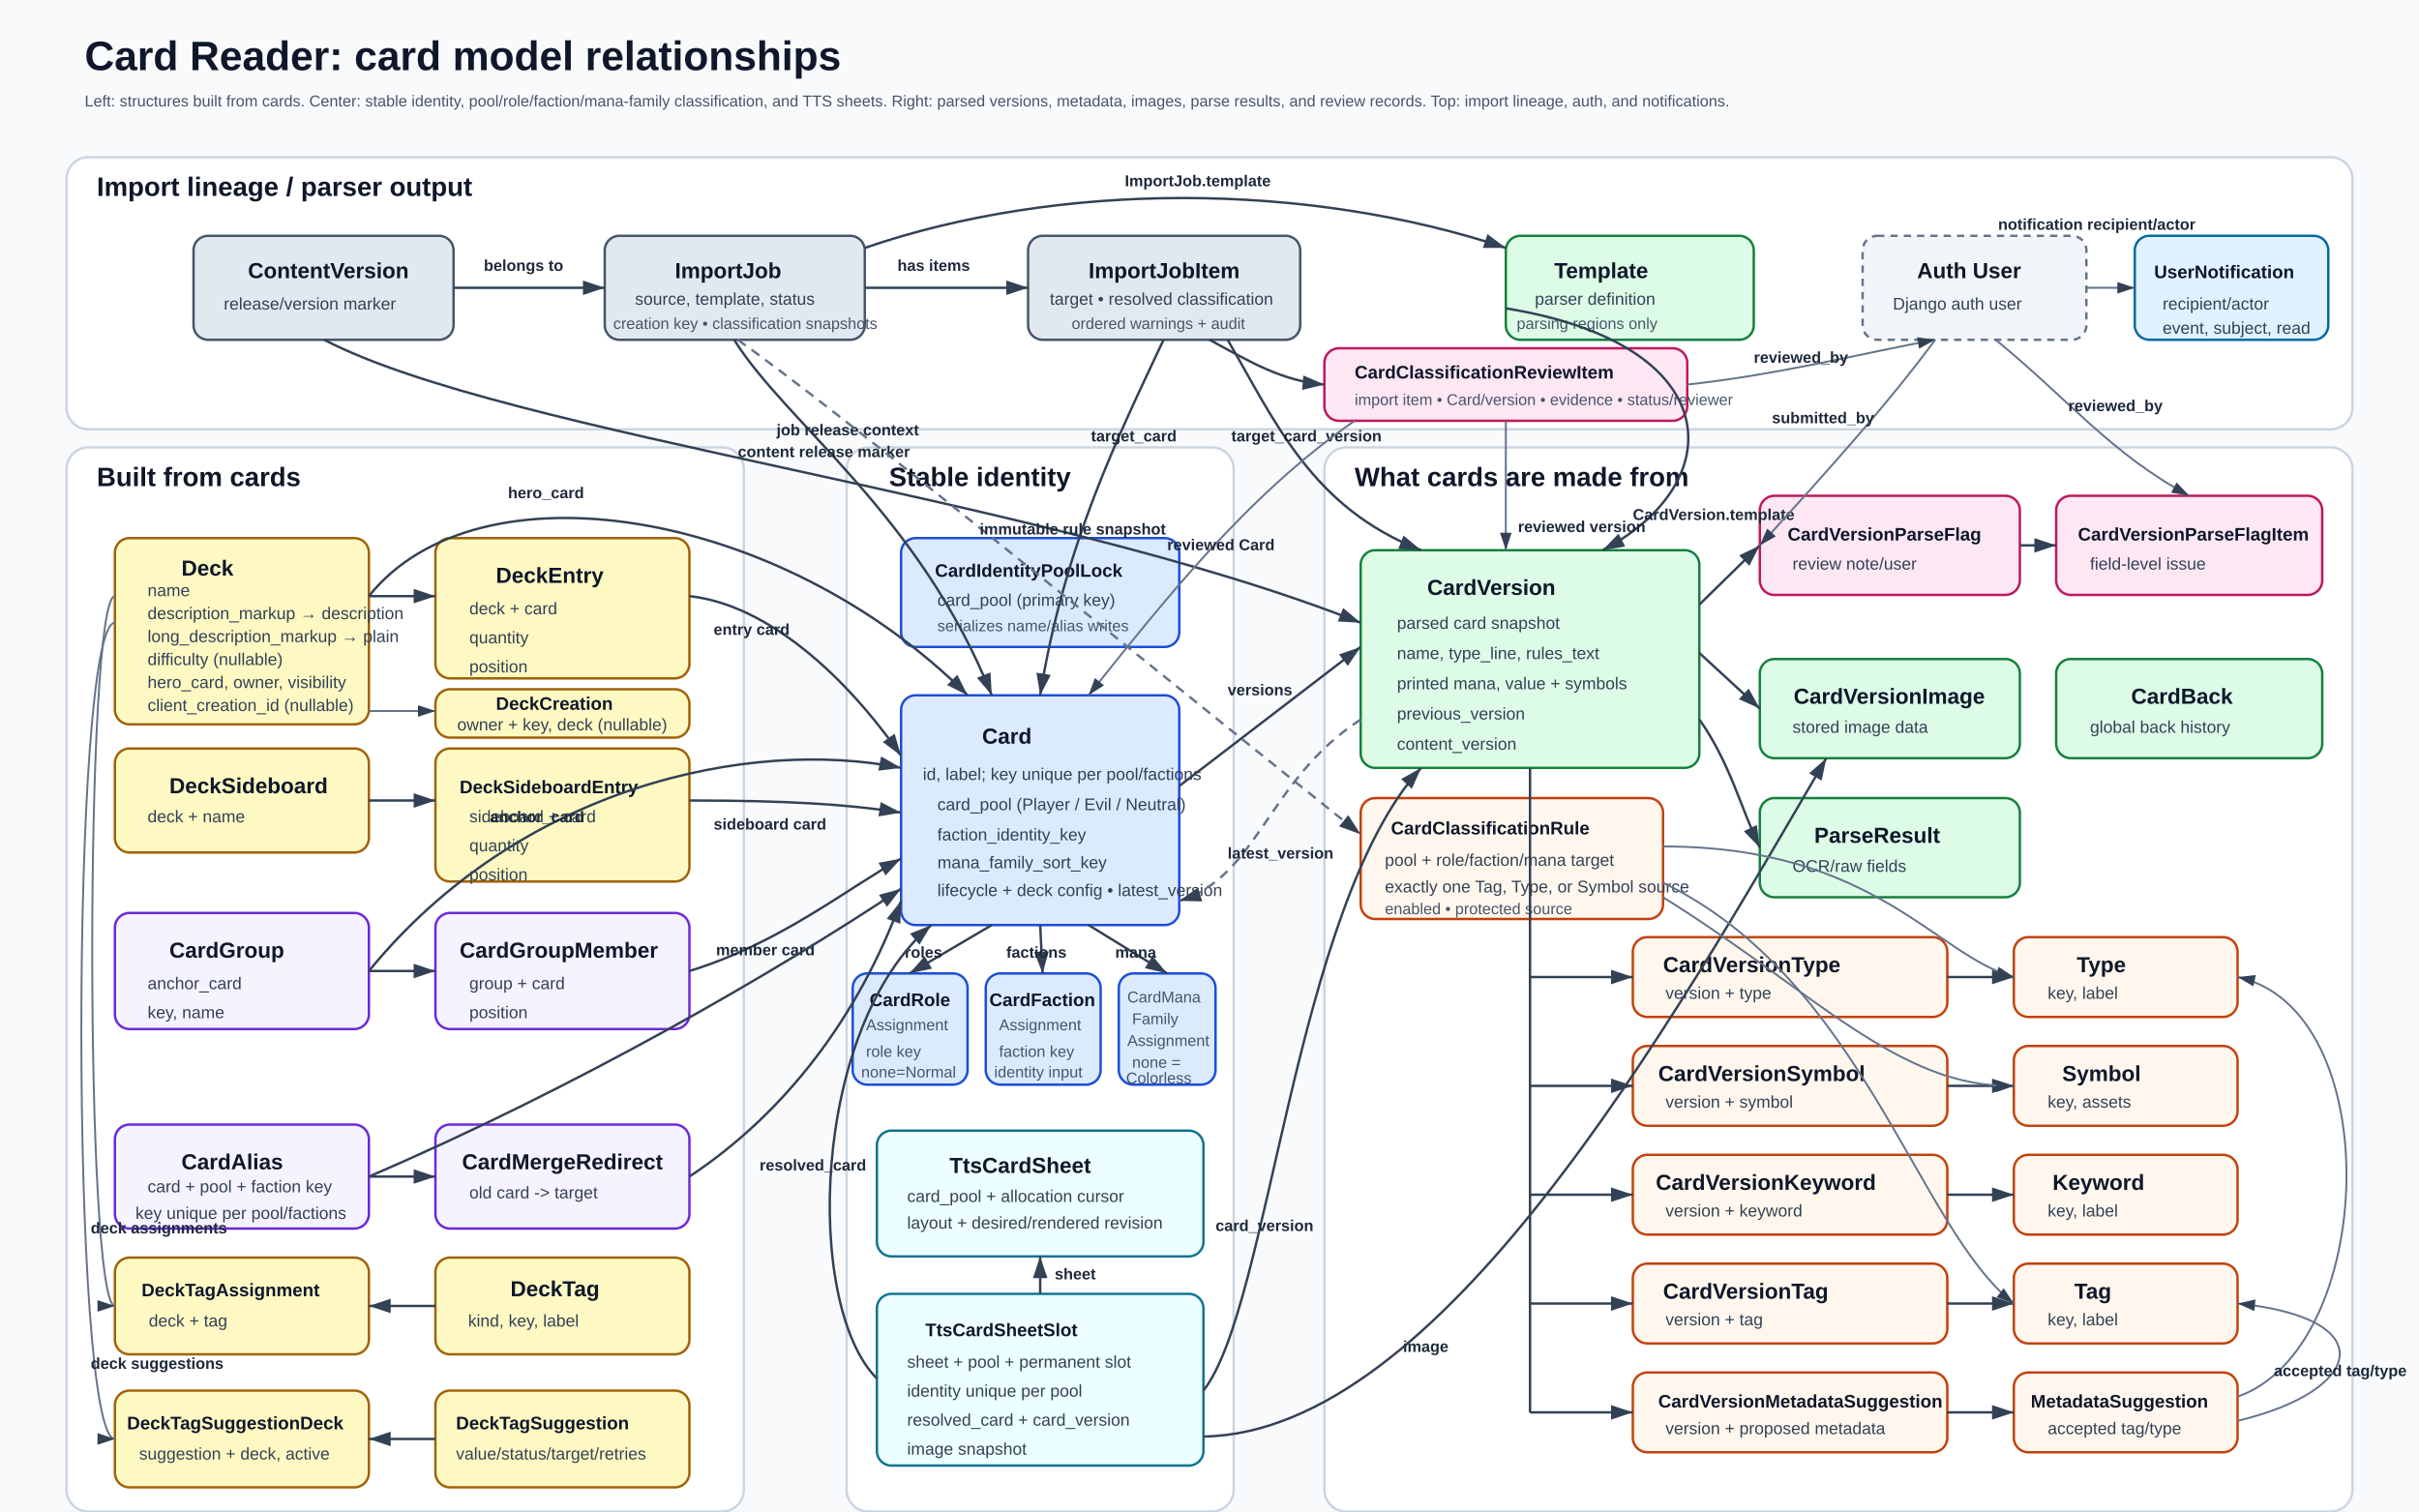
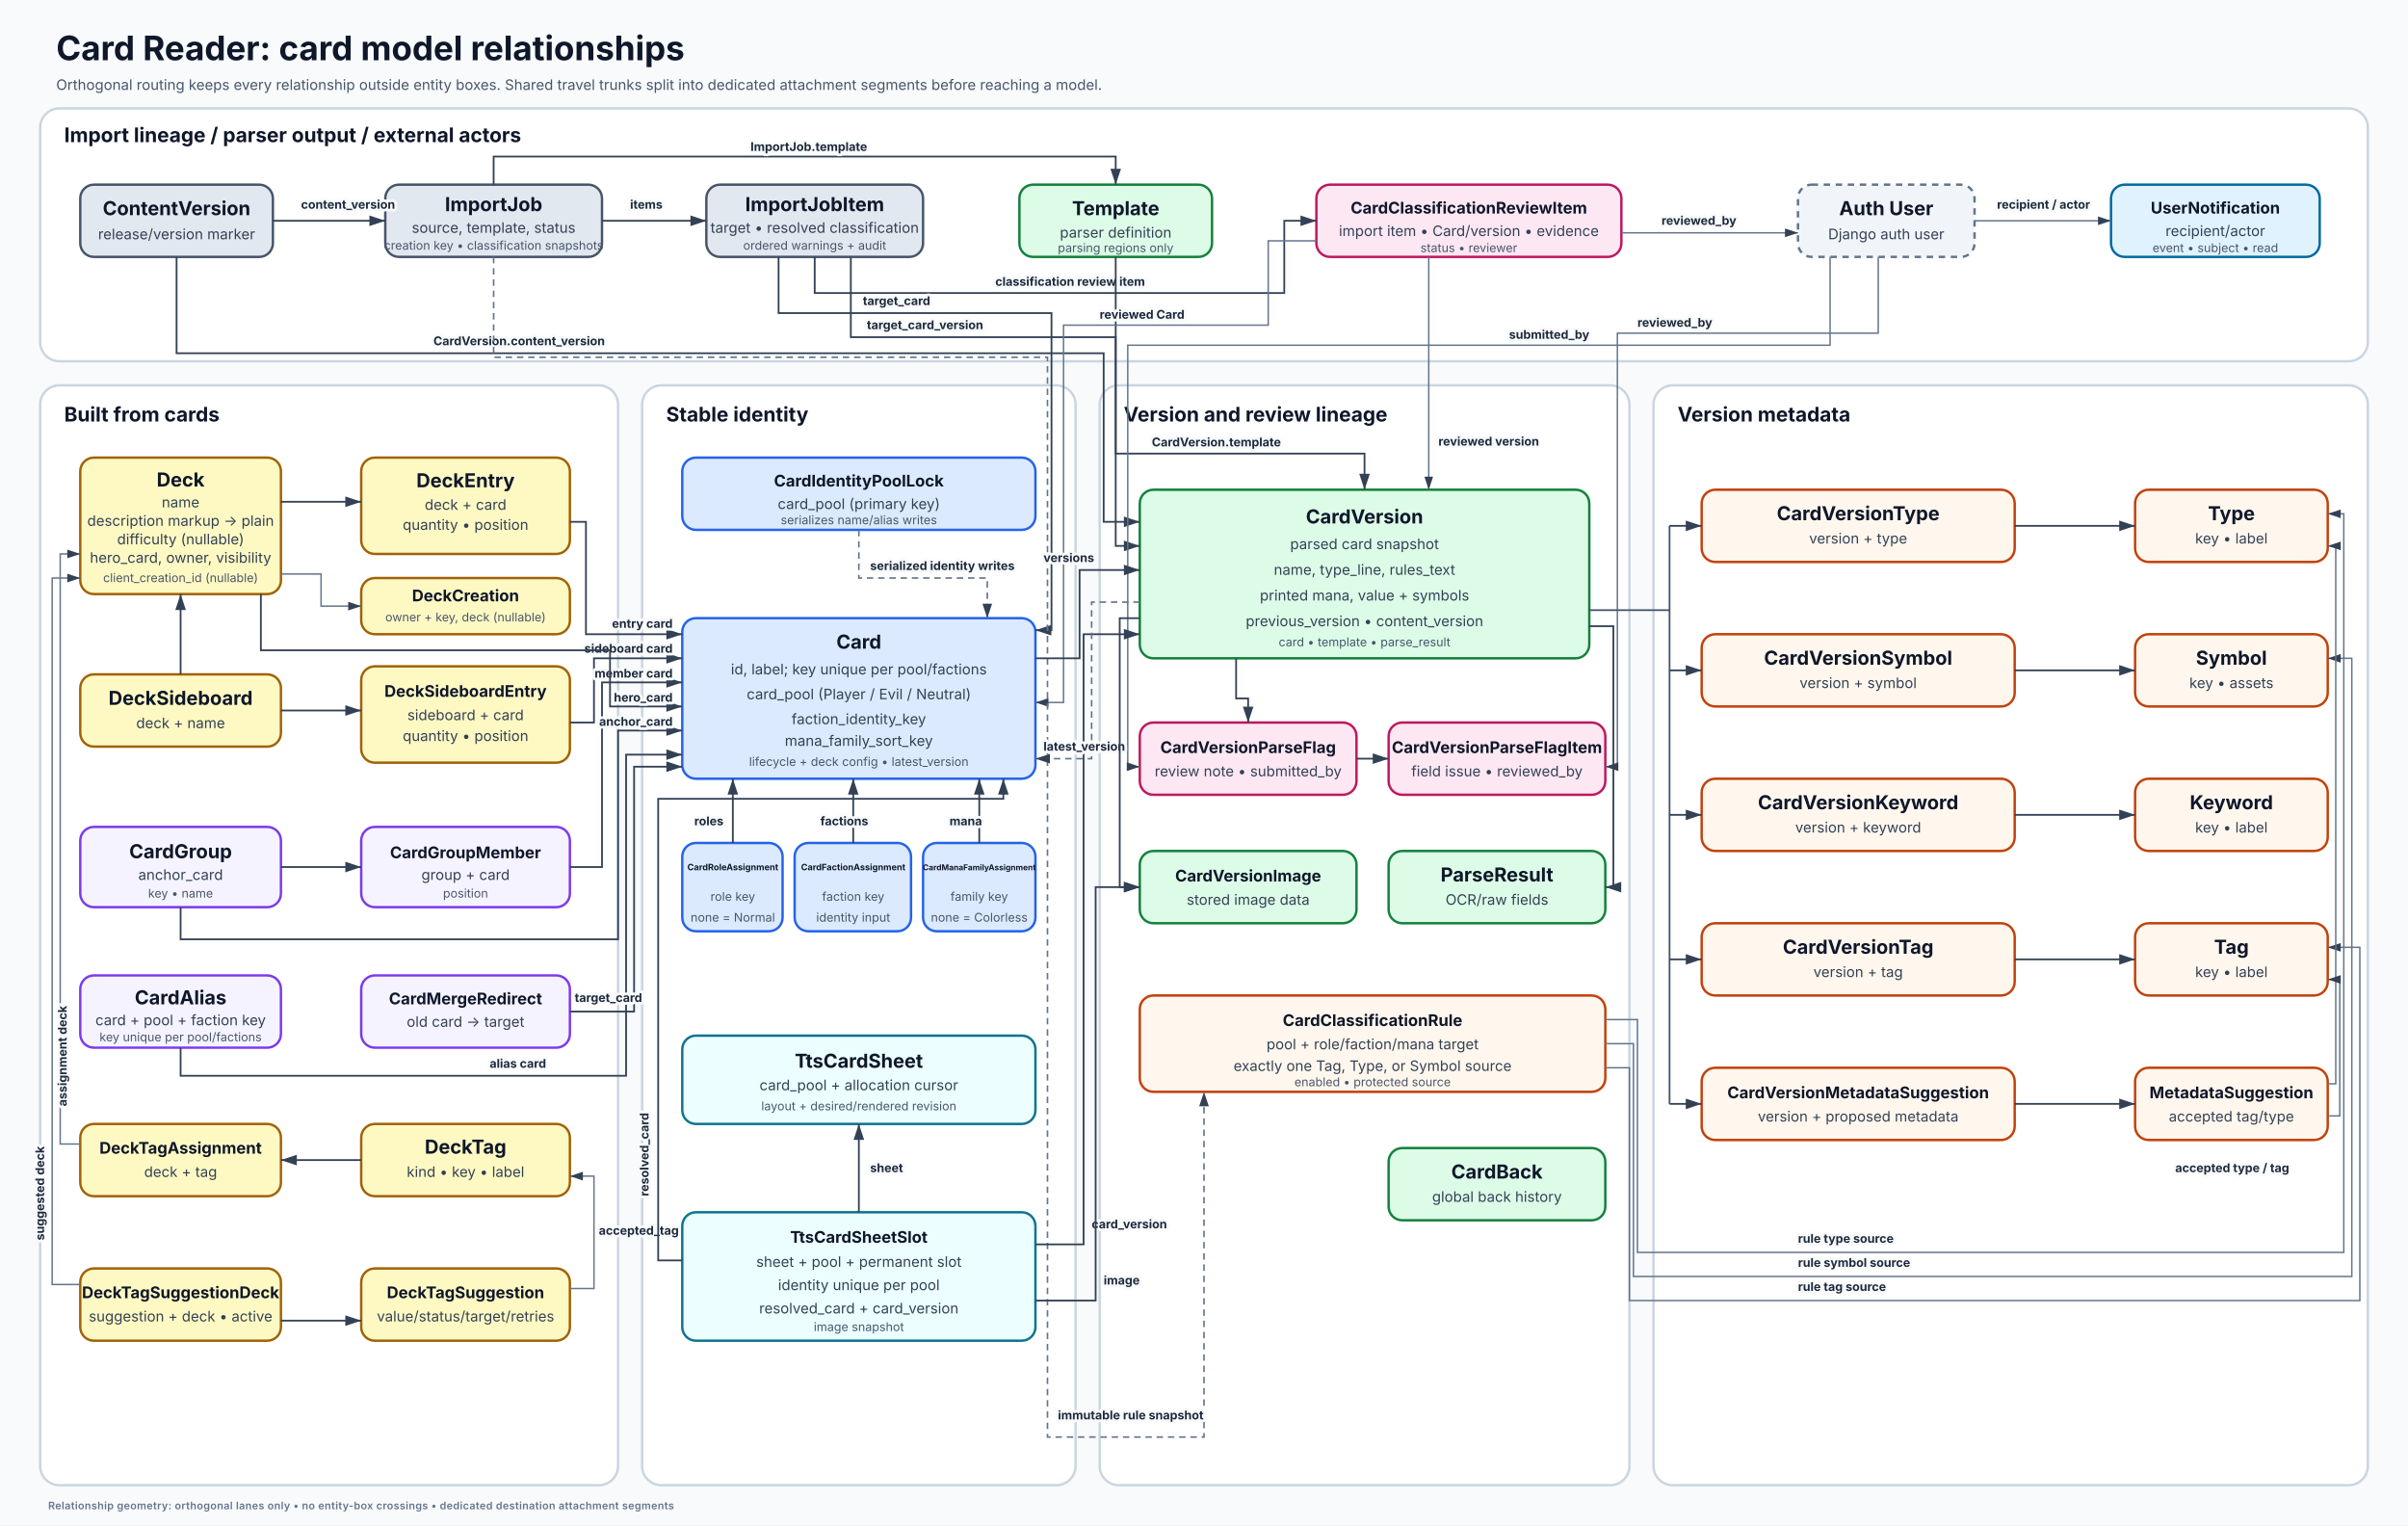
- <svg xmlns="http://www.w3.org/2000/svg" width="2000" height="1250" viewBox="0 0 2000 1250" role="img" aria-labelledby="title desc">
+ <svg xmlns="http://www.w3.org/2000/svg" width="3000" height="1900" viewBox="0 0 3000 1900" role="img" aria-labelledby="title desc">
  <defs>
    <marker id="arrow" markerWidth="10" markerHeight="10" refX="9" refY="3" orient="auto" markerUnits="strokeWidth">
-       <path d="M0,0 L0,6 L9,3 z" fill="#334155" />
+       <path d="M0 0 L0 6 L9 3 Z" fill="#334155" />
    </marker>
    <style>
      .bg { fill: #f8fafc; }
-       .band { fill: #ffffff; stroke: #cbd5e1; stroke-width: 2; rx: 18; }
-       .band-title { font: 700 22px Arial, sans-serif; fill: #0f172a; }
-       .box { fill: #ffffff; stroke: #334155; stroke-width: 2; rx: 12; }
-       .card { fill: #dbeafe; stroke: #1d4ed8; }
+       .band { fill: #ffffff; stroke: #cbd5e1; stroke-width: 3; rx: 24; }
+       .band-title { font: 700 25px Inter, Arial, sans-serif; fill: #0f172a; }
+       .box { stroke-width: 3; rx: 17; }
+       .card { fill: #dbeafe; stroke: #2563eb; }
      .left { fill: #fef9c3; stroke: #a16207; }
-       .group { fill: #f5f3ff; stroke: #6d28d9; }
+       .group { fill: #f5f3ff; stroke: #7c3aed; }
      .version { fill: #dcfce7; stroke: #15803d; }
      .meta { fill: #fff7ed; stroke: #c2410c; }
+       .import { fill: #e2e8f0; stroke: #475569; }
      .review { fill: #fce7f3; stroke: #be185d; }
+       .external { fill: #f1f5f9; stroke: #64748b; stroke-dasharray: 8 7; }
      .notify { fill: #e0f2fe; stroke: #0369a1; }
      .tts { fill: #ecfeff; stroke: #0e7490; }
-       .import { fill: #e2e8f0; stroke: #475569; }
-       .external { fill: #f1f5f9; stroke: #64748b; stroke-dasharray: 6 5; }
-       .title { font: 700 18px Arial, sans-serif; fill: #0f172a; }
-       .title-small { font: 700 15px Arial, sans-serif; fill: #0f172a; }
-       .field { font: 14px Arial, sans-serif; fill: #334155; }
-       .small { font: 13px Arial, sans-serif; fill: #475569; }
-       .label { font: 13px Arial, sans-serif; fill: #1e293b; font-weight: 700; }
-       .bus { stroke: #334155; stroke-width: 2; fill: none; }
-       .line { stroke: #334155; stroke-width: 2; fill: none; marker-end: url(#arrow); }
-       .soft { stroke: #64748b; stroke-width: 2; fill: none; stroke-dasharray: 8 6; marker-end: url(#arrow); }
-       .thin { stroke: #64748b; stroke-width: 1.6; fill: none; marker-end: url(#arrow); }
+       .title { font: 700 24px Inter, Arial, sans-serif; fill: #0f172a; text-anchor: middle; }
+       .title-small { font: 700 20px Inter, Arial, sans-serif; fill: #0f172a; text-anchor: middle; }
+       .model-name { font: 700 11px Inter, Arial, sans-serif; fill: #0f172a; text-anchor: middle; }
+       .model-name-small { font: 700 10px Inter, Arial, sans-serif; fill: #0f172a; text-anchor: middle; }
+       .field { font: 18px Inter, Arial, sans-serif; fill: #334155; text-anchor: middle; }
+       .small { font: 15px Inter, Arial, sans-serif; fill: #475569; text-anchor: middle; }
+       .line { stroke: #334155; stroke-width: 2.2; fill: none; stroke-linejoin: miter; marker-end: url(#arrow); }
+       .thin { stroke: #64748b; stroke-width: 1.8; fill: none; stroke-linejoin: miter; marker-end: url(#arrow); }
+       .soft { stroke: #64748b; stroke-width: 2; fill: none; stroke-dasharray: 8 6; stroke-linejoin: miter; marker-end: url(#arrow); }
+       .bus { stroke: #475569; stroke-width: 2.2; fill: none; stroke-linejoin: miter; }
+       .label { font: 700 15px Inter, Arial, sans-serif; fill: #1e293b; paint-order: stroke; stroke: #f8fafc; stroke-width: 7; stroke-linejoin: round; }
+       .port-label { text-anchor: end; }
+       .lane-note { font: 600 13px Inter, Arial, sans-serif; fill: #64748b; letter-spacing: .03em; }
    </style>
  </defs>
-   <rect class="bg" width="2000" height="1250" />
-   <text x="70" y="58" style="font: 800 34px Arial, sans-serif; fill: #0f172a;">Card Reader: card model relationships</text>
-   <text x="70" y="88" class="small">Left: structures built from cards. Center: stable identity, pool/role/faction/mana-family classification, and TTS sheets. Right: parsed versions, metadata, images, parse results, and review records. Top: import lineage, auth, and notifications.</text>
-   <rect class="band" x="55" y="130" width="1890" height="225" />
-   <text class="band-title" x="80" y="162">Import lineage / parser output</text>
-   <rect class="box import" x="160" y="195" width="215" height="86" />
-   <text class="title" x="205" y="230">ContentVersion</text>
-   <text class="field" x="185" y="256">release/version marker</text>
-   <rect class="box import" x="500" y="195" width="215" height="86" />
-   <text class="title" x="558" y="230">ImportJob</text>
-   <text class="field" x="525" y="252">source, template, status</text>
-   <text class="small" x="507" y="272">creation key • classification snapshots</text>
-   <rect class="box import" x="850" y="195" width="225" height="86" />
-   <text class="title" x="900" y="230">ImportJobItem</text>
-   <text class="field" x="868" y="252">target • resolved classification</text>
-   <text class="small" x="886" y="272">ordered warnings + audit</text>
-   <rect class="box version" x="1245" y="195" width="205" height="86" />
-   <text class="title" x="1285" y="230">Template</text>
-   <text class="field" x="1269" y="252">parser definition</text>
-   <text class="small" x="1254" y="272">parsing regions only</text>
-   <rect class="box external" x="1540" y="195" width="185" height="86" />
-   <text class="title" x="1585" y="230">Auth User</text>
-   <text class="field" x="1565" y="256">Django auth user</text>
-   <rect class="box notify" x="1765" y="195" width="160" height="86" />
-   <text class="title-small" x="1781" y="230">UserNotification</text>
-   <text class="field" x="1788" y="256">recipient/actor</text>
-   <text class="field" x="1788" y="276">event, subject, read</text>
-   <rect class="box review" x="1095" y="288" width="300" height="60" />
-   <text class="title-small" x="1120" y="313">CardClassificationReviewItem</text>
-   <text class="small" x="1120" y="335">import item • Card/version • evidence • status/reviewer</text>
-   <rect class="band" x="55" y="370" width="560" height="880" />
-   <text class="band-title" x="80" y="402">Built from cards</text>
-   <rect class="box left" x="95" y="445" width="210" height="154" />
-   <text class="title" x="150" y="476">Deck</text>
-   <text class="field" x="122" y="493">name</text>
-   <text class="field" x="122" y="512">description_markup → description</text>
-   <text class="field" x="122" y="531">long_description_markup → plain</text>
-   <text class="field" x="122" y="550">difficulty (nullable)</text>
-   <text class="field" x="122" y="569">hero_card, owner, visibility</text>
-   <text class="field" x="122" y="588">client_creation_id (nullable)</text>
-   <rect class="box left" x="360" y="445" width="210" height="116" />
-   <text class="title" x="410" y="482">DeckEntry</text>
-   <text class="field" x="388" y="508">deck + card</text>
-   <text class="field" x="388" y="532">quantity</text>
-   <text class="field" x="388" y="556">position</text>
-   <rect class="box left" x="360" y="570" width="210" height="40" />
-   <text class="title-small" x="410" y="587">DeckCreation</text>
-   <text class="field" x="378" y="604">owner + key, deck (nullable)</text>
-   <rect class="box left" x="95" y="619" width="210" height="86" />
-   <text class="title" x="140" y="656">DeckSideboard</text>
-   <text class="field" x="122" y="680">deck + name</text>
-   <rect class="box left" x="360" y="619" width="210" height="110" />
-   <text class="title-small" x="380" y="656">DeckSideboardEntry</text>
-   <text class="field" x="388" y="680">sideboard + card</text>
-   <text class="field" x="388" y="704">quantity</text>
-   <text class="field" x="388" y="728">position</text>
-   <rect class="box group" x="95" y="755" width="210" height="96" />
-   <text class="title" x="140" y="792">CardGroup</text>
-   <text class="field" x="122" y="818">anchor_card</text>
-   <text class="field" x="122" y="842">key, name</text>
-   <rect class="box group" x="360" y="755" width="210" height="96" />
-   <text class="title" x="380" y="792">CardGroupMember</text>
-   <text class="field" x="388" y="818">group + card</text>
-   <text class="field" x="388" y="842">position</text>
-   <rect class="box group" x="95" y="930" width="210" height="86" />
-   <text class="title" x="150" y="967">CardAlias</text>
-   <text class="field" x="122" y="986">card + pool + faction key</text>
-   <text class="field" x="112" y="1008">key unique per pool/factions</text>
-   <rect class="box group" x="360" y="930" width="210" height="86" />
-   <text class="title" x="382" y="967">CardMergeRedirect</text>
-   <text class="field" x="388" y="991">old card -&gt; target</text>
-   <rect class="box left" x="95" y="1040" width="210" height="80" />
-   <text class="title-small" x="117" y="1072">DeckTagAssignment</text>
-   <text class="field" x="123" y="1097">deck + tag</text>
-   <rect class="box left" x="360" y="1040" width="210" height="80" />
-   <text class="title" x="422" y="1072">DeckTag</text>
-   <text class="field" x="387" y="1097">kind, key, label</text>
-   <rect class="box left" x="95" y="1150" width="210" height="80" />
-   <text class="title-small" x="105" y="1182">DeckTagSuggestionDeck</text>
-   <text class="field" x="115" y="1207">suggestion + deck, active</text>
-   <rect class="box left" x="360" y="1150" width="210" height="80" />
-   <text class="title-small" x="377" y="1182">DeckTagSuggestion</text>
-   <text class="field" x="377" y="1207">value/status/target/retries</text>
-   <rect class="band" x="700" y="370" width="320" height="880" />
-   <text class="band-title" x="735" y="402">Stable identity</text>
-   <rect class="box card" x="745" y="445" width="230" height="90" />
-   <text class="title-small" x="773" y="477">CardIdentityPoolLock</text>
-   <text class="field" x="775" y="501">card_pool (primary key)</text>
-   <text class="small" x="775" y="522">serializes name/alias writes</text>
-   <rect class="box card" x="745" y="575" width="230" height="190" />
-   <text class="title" x="812" y="615">Card</text>
-   <text class="field" x="763" y="645">id, label; key unique per pool/factions</text>
-   <text class="field" x="775" y="670">card_pool (Player / Evil / Neutral)</text>
-   <text class="field" x="775" y="695">faction_identity_key</text>
-   <text class="field" x="775" y="718">mana_family_sort_key</text>
-   <text class="field" x="775" y="741">lifecycle + deck config • latest_version</text>
-   <rect class="box card" x="705" y="805" width="95" height="92" />
-   <text x="719" y="832" class="title-small">CardRole</text>
-   <text x="716" y="852" class="small">Assignment</text>
-   <text x="716" y="874" class="small">role key</text>
-   <text x="712" y="891" class="small">none=Normal</text>
-   <rect class="box card" x="815" y="805" width="95" height="92" />
-   <text x="818" y="832" class="title-small">CardFaction</text>
-   <text x="826" y="852" class="small">Assignment</text>
-   <text x="826" y="874" class="small">faction key</text>
-   <text x="822" y="891" class="small">identity input</text>
-   <rect class="box card" x="925" y="805" width="80" height="92" />
-   <text x="932" y="829" class="small">CardMana</text>
-   <text x="936" y="847" class="small">Family</text>
-   <text x="932" y="865" class="small">Assignment</text>
-   <text x="936" y="883" class="small">none =</text>
-   <text x="931" y="896" class="small">Colorless</text>
-   <rect class="box tts" x="725" y="935" width="270" height="104" />
-   <text class="title" x="785" y="970">TtsCardSheet</text>
-   <text class="field" x="750" y="994">card_pool + allocation cursor</text>
-   <text class="field" x="750" y="1016">layout + desired/rendered revision</text>
-   <rect class="box tts" x="725" y="1070" width="270" height="142" />
-   <text class="title-small" x="765" y="1105">TtsCardSheetSlot</text>
-   <text class="field" x="750" y="1131">sheet + pool + permanent slot</text>
-   <text class="field" x="750" y="1155">identity unique per pool</text>
-   <text class="field" x="750" y="1179">resolved_card + card_version</text>
-   <text class="field" x="750" y="1203">image snapshot</text>
-   <rect class="band" x="1095" y="370" width="850" height="880" />
-   <text class="band-title" x="1120" y="402">What cards are made from</text>
-   <rect class="box version" x="1125" y="455" width="280" height="180" />
-   <text class="title" x="1180" y="492">CardVersion</text>
-   <text class="field" x="1155" y="520">parsed card snapshot</text>
-   <text class="field" x="1155" y="545">name, type_line, rules_text</text>
-   <text class="field" x="1155" y="570">printed mana, value + symbols</text>
-   <text class="field" x="1155" y="595">previous_version</text>
-   <text class="field" x="1155" y="620">content_version</text>
-   <rect class="box review" x="1455" y="410" width="215" height="82" />
-   <text class="title-small" x="1478" y="447">CardVersionParseFlag</text>
-   <text class="field" x="1482" y="471">review note/user</text>
-   <rect class="box review" x="1700" y="410" width="220" height="82" />
-   <text class="title-small" x="1718" y="447">CardVersionParseFlagItem</text>
-   <text class="field" x="1728" y="471">field-level issue</text>
-   <rect class="box version" x="1455" y="545" width="215" height="82" />
-   <text class="title" x="1483" y="582">CardVersionImage</text>
-   <text class="field" x="1482" y="606">stored image data</text>
-   <rect class="box version" x="1700" y="545" width="220" height="82" />
-   <text class="title" x="1762" y="582">CardBack</text>
-   <text class="field" x="1728" y="606">global back history</text>
-   <rect class="box version" x="1455" y="660" width="215" height="82" />
-   <text class="title" x="1500" y="697">ParseResult</text>
-   <text class="field" x="1482" y="721">OCR/raw fields</text>
-   <rect class="box meta" x="1125" y="660" width="250" height="100" />
-   <text class="title-small" x="1150" y="690">CardClassificationRule</text>
-   <text class="field" x="1145" y="716">pool + role/faction/mana target</text>
-   <text class="field" x="1145" y="738">exactly one Tag, Type, or Symbol source</text>
-   <text class="small" x="1145" y="756">enabled • protected source</text>
-   <rect class="box meta" x="1350" y="775" width="260" height="66" />
-   <text class="title" x="1375" y="804">CardVersionType</text>
-   <text class="field" x="1377" y="826">version + type</text>
-   <rect class="box meta" x="1350" y="865" width="260" height="66" />
-   <text class="title" x="1371" y="894">CardVersionSymbol</text>
-   <text class="field" x="1377" y="916">version + symbol</text>
-   <rect class="box meta" x="1350" y="955" width="260" height="66" />
-   <text class="title" x="1369" y="984">CardVersionKeyword</text>
-   <text class="field" x="1377" y="1006">version + keyword</text>
-   <rect class="box meta" x="1350" y="1045" width="260" height="66" />
-   <text class="title" x="1375" y="1074">CardVersionTag</text>
-   <text class="field" x="1377" y="1096">version + tag</text>
-   <rect class="box meta" x="1350" y="1135" width="260" height="66" />
-   <text class="title-small" x="1371" y="1164">CardVersionMetadataSuggestion</text>
-   <text class="field" x="1377" y="1186">version + proposed metadata</text>
-   <rect class="box meta" x="1665" y="775" width="185" height="66" />
-   <text class="title" x="1717" y="804">Type</text>
-   <text class="field" x="1693" y="826">key, label</text>
-   <rect class="box meta" x="1665" y="865" width="185" height="66" />
-   <text class="title" x="1705" y="894">Symbol</text>
-   <text class="field" x="1693" y="916">key, assets</text>
-   <rect class="box meta" x="1665" y="955" width="185" height="66" />
-   <text class="title" x="1697" y="984">Keyword</text>
-   <text class="field" x="1693" y="1006">key, label</text>
-   <rect class="box meta" x="1665" y="1045" width="185" height="66" />
-   <text class="title" x="1715" y="1074">Tag</text>
-   <text class="field" x="1693" y="1096">key, label</text>
-   <rect class="box meta" x="1665" y="1135" width="185" height="66" />
-   <text class="title-small" x="1679" y="1164">MetadataSuggestion</text>
-   <text class="field" x="1693" y="1186">accepted tag/type</text>
-   <path class="line" d="M375 238 L500 238" />
-   <text class="label" x="400" y="224">belongs to</text>
-   <path class="line" d="M715 238 L850 238" />
-   <text class="label" x="742" y="224">has items</text>
-   <path class="line" d="M1000 281 C1035 300, 1060 315, 1095 318" />
-   <path class="line" d="M715 205 C875 150, 1080 150, 1245 205" />
-   <text class="label" x="930" y="154">ImportJob.template</text>
-   <path class="line" d="M607 281 C650 350, 760 425, 820 575" />
-   <text class="label" x="642" y="360">job release context</text>
-   <path class="line" d="M962 281 C925 360, 880 450, 860 575" />
-   <text class="label" x="902" y="365">target_card</text>
-   <path class="line" d="M1015 281 C1055 350, 1085 420, 1175 455" />
-   <text class="label" x="1018" y="365">target_card_version</text>
-   <path class="line" d="M268 281 C420 360, 860 410, 1125 515" />
-   <text class="label" x="610" y="378">content release marker</text>
-   <path class="line" d="M1245 255 C1430 285, 1430 400, 1325 455" />
-   <text class="label" x="1350" y="430">CardVersion.template</text>
-   <path class="thin" d="M1245 348 L1245 455" />
-   <text class="label" x="1255" y="440">reviewed version</text>
-   <path class="thin" d="M1120 348 C1030 410, 960 500, 900 575" />
-   <text class="label" x="965" y="455">reviewed Card</text>
-   <path class="thin" d="M1395 318 C1470 310, 1540 292, 1600 281" />
-   <text class="label" x="1450" y="300">reviewed_by</text>
-   <path class="soft" d="M610 281 C700 345, 900 510, 1125 690" />
-   <text class="label" x="810" y="442">immutable rule snapshot</text>
-   <path class="thin" d="M1725 238 L1765 238" />
-   <text class="label" x="1652" y="190">notification recipient/actor</text>
-   <path class="line" d="M305 493 L360 493" />
-   <path class="thin" d="M305 588 L360 588" />
-   <path class="line" d="M305 662 L360 662" />
-   <path class="line" d="M305 803 L360 803" />
-   <path class="line" d="M305 973 L360 973" />
-   <path class="line" d="M360 1080 L305 1080" />
-   <path class="line" d="M360 1190 L305 1190" />
-   <path class="thin" d="M95 493 C70 493, 70 1080, 95 1080" />
-   <text class="label" x="75" y="1020">deck assignments</text>
-   <path class="thin" d="M95 515 C58 515, 58 1190, 95 1190" />
-   <text class="label" x="75" y="1132">deck suggestions</text>
-   <path class="line" d="M570 493 C635 500, 700 560, 745 625" />
-   <text class="label" x="590" y="525">entry card</text>
-   <path class="line" d="M570 662 C650 662, 700 665, 745 672" />
-   <text class="label" x="590" y="686">sideboard card</text>
-   <path class="line" d="M570 803 C645 780, 700 735, 745 710" />
-   <text class="label" x="592" y="790">member card</text>
-   <path class="line" d="M305 493 C395 380, 645 420, 800 575" />
-   <text class="label" x="420" y="412">hero_card</text>
-   <path class="line" d="M305 803 C430 650, 620 610, 745 635" />
-   <text class="label" x="405" y="680">anchor_card</text>
-   <path class="line" d="M305 973 C475 900, 640 805, 745 735" />
-   <path class="line" d="M570 973 C650 920, 710 840, 745 745" />
-   <path class="line" d="M975 650 L1125 535" />
-   <text class="label" x="1015" y="575">versions</text>
-   <path class="soft" d="M1125 595 C1048 645, 1040 725, 975 745" />
-   <text class="label" x="1015" y="710">latest_version</text>
-   <path class="line" d="M820 765 L752 805" />
-   <text class="label" x="748" y="792">roles</text>
-   <path class="line" d="M860 765 L862 805" />
-   <text class="label" x="832" y="792">factions</text>
-   <path class="line" d="M900 765 L965 805" />
-   <text class="label" x="922" y="792">mana</text>
-   <path class="line" d="M860 1070 L860 1039" />
-   <text class="label" x="872" y="1058">sheet</text>
-   <path class="line" d="M725 1140 C665 1080, 670 850, 770 765" />
-   <text class="label" x="628" y="968">resolved_card</text>
-   <path class="line" d="M995 1150 C1050 1080, 1070 750, 1175 635" />
-   <text class="label" x="1005" y="1018">card_version</text>
-   <path class="line" d="M995 1188 C1190 1185, 1380 850, 1510 627" />
-   <text class="label" x="1160" y="1118">image</text>
-   <path class="line" d="M1405 500 L1455 451" />
-   <path class="line" d="M1405 540 L1455 586" />
-   <path class="line" d="M1405 595 C1430 630, 1440 670, 1455 701" />
-   <path class="line" d="M1670 451 L1700 451" />
-   <path class="bus" d="M1265 635 L1265 1168" />
-   <path class="line" d="M1265 808 L1350 808" />
-   <path class="line" d="M1265 898 L1350 898" />
-   <path class="line" d="M1265 988 L1350 988" />
-   <path class="line" d="M1265 1078 L1350 1078" />
-   <path class="line" d="M1265 1168 L1350 1168" />
-   <path class="line" d="M1610 808 L1665 808" />
-   <path class="line" d="M1610 898 L1665 898" />
-   <path class="line" d="M1610 988 L1665 988" />
-   <path class="line" d="M1610 1078 L1665 1078" />
-   <path class="line" d="M1610 1168 L1665 1168" />
-   <path class="thin" d="M1375 700 C1550 700, 1600 790, 1665 808" />
-   <path class="thin" d="M1375 730 C1540 810, 1585 1015, 1665 1078" />
-   <path class="thin" d="M1375 742 C1500 820, 1570 900, 1665 898" />
-   <path class="thin" d="M1850 1155 C1965 1115, 1975 835, 1850 808" />
-   <path class="thin" d="M1850 1175 C1955 1150, 1970 1090, 1850 1078" />
-   <text class="label" x="1880" y="1138">accepted tag/type</text>
-   <path class="thin" d="M1600 281 C1560 335, 1515 385, 1455 451" />
-   <text class="label" x="1465" y="350">submitted_by</text>
-   <path class="thin" d="M1650 281 C1710 330, 1745 375, 1810 410" />
-   <text class="label" x="1710" y="340">reviewed_by</text>
+   <rect class="bg" width="3000" height="1900" />
+   <text x="70" y="75" style="font: 700 42px Inter, Arial, sans-serif; fill: #0f172a;">Card Reader: card model relationships</text>
+   <text x="70" y="112" style="font: 18px Inter, Arial, sans-serif; fill: #475569;">Orthogonal routing keeps every relationship outside entity boxes. Shared travel trunks split into dedicated attachment segments before reaching a model.</text>
+   <rect class="band" x="50" y="135" width="2900" height="315" />
+   <text class="band-title" x="80" y="177">Import lineage / parser output / external actors</text>
+   <rect class="band" x="50" y="480" width="720" height="1370" />
+   <text class="band-title" x="80" y="525">Built from cards</text>
+   <rect class="band" x="800" y="480" width="540" height="1370" />
+   <text class="band-title" x="830" y="525">Stable identity</text>
+   <rect class="band" x="1370" y="480" width="660" height="1370" />
+   <text class="band-title" x="1400" y="525">Version and review lineage</text>
+   <rect class="band" x="2060" y="480" width="890" height="1370" />
+   <text class="band-title" x="2090" y="525">Version metadata</text>
+   <rect class="box import" x="100" y="230" width="240" height="90" />
+   <text class="title" x="220" y="268">ContentVersion</text>
+   <text class="field" x="220" y="298">release/version marker</text>
+   <rect class="box import" x="480" y="230" width="270" height="90" />
+   <text class="title" x="615" y="263">ImportJob</text>
+   <text class="field" x="615" y="290">source, template, status</text>
+   <text class="small" x="615" y="311">creation key • classification snapshots</text>
+   <rect class="box import" x="880" y="230" width="270" height="90" />
+   <text class="title" x="1015" y="263">ImportJobItem</text>
+   <text class="field" x="1015" y="290">target • resolved classification</text>
+   <text class="small" x="1015" y="311">ordered warnings + audit</text>
+   <rect class="box version" x="1270" y="230" width="240" height="90" />
+   <text class="title" x="1390" y="268">Template</text>
+   <text class="field" x="1390" y="296">parser definition</text>
+   <text class="small" x="1390" y="314">parsing regions only</text>
+   <rect class="box review" x="1640" y="230" width="380" height="90" />
+   <text class="title-small" x="1830" y="266">CardClassificationReviewItem</text>
+   <text class="field" x="1830" y="294">import item • Card/version • evidence</text>
+   <text class="small" x="1830" y="314">status • reviewer</text>
+   <rect class="box external" x="2240" y="230" width="220" height="90" />
+   <text class="title" x="2350" y="268">Auth User</text>
+   <text class="field" x="2350" y="298">Django auth user</text>
+   <rect class="box notify" x="2630" y="230" width="260" height="90" />
+   <text class="title-small" x="2760" y="266">UserNotification</text>
+   <text class="field" x="2760" y="294">recipient/actor</text>
+   <text class="small" x="2760" y="314">event • subject • read</text>
+   <rect class="box left" x="100" y="570" width="250" height="170" />
+   <text class="title" x="225" y="606">Deck</text>
+   <text class="field" x="225" y="632">name</text>
+   <text class="field" x="225" y="655">description markup → plain</text>
+   <text class="field" x="225" y="678">difficulty (nullable)</text>
+   <text class="field" x="225" y="701">hero_card, owner, visibility</text>
+   <text class="small" x="225" y="725">client_creation_id (nullable)</text>
+   <rect class="box left" x="450" y="570" width="260" height="120" />
+   <text class="title" x="580" y="607">DeckEntry</text>
+   <text class="field" x="580" y="635">deck + card</text>
+   <text class="field" x="580" y="660">quantity • position</text>
+   <rect class="box left" x="450" y="720" width="260" height="70" />
+   <text class="title-small" x="580" y="749">DeckCreation</text>
+   <text class="small" x="580" y="774">owner + key, deck (nullable)</text>
+   <rect class="box left" x="100" y="840" width="250" height="90" />
+   <text class="title" x="225" y="878">DeckSideboard</text>
+   <text class="field" x="225" y="907">deck + name</text>
+   <rect class="box left" x="450" y="830" width="260" height="120" />
+   <text class="title-small" x="580" y="868">DeckSideboardEntry</text>
+   <text class="field" x="580" y="897">sideboard + card</text>
+   <text class="field" x="580" y="923">quantity • position</text>
+   <rect class="box group" x="100" y="1030" width="250" height="100" />
+   <text class="title" x="225" y="1069">CardGroup</text>
+   <text class="field" x="225" y="1096">anchor_card</text>
+   <text class="small" x="225" y="1118">key • name</text>
+   <rect class="box group" x="450" y="1030" width="260" height="100" />
+   <text class="title-small" x="580" y="1069">CardGroupMember</text>
+   <text class="field" x="580" y="1096">group + card</text>
+   <text class="small" x="580" y="1118">position</text>
+   <rect class="box group" x="100" y="1215" width="250" height="90" />
+   <text class="title" x="225" y="1251">CardAlias</text>
+   <text class="field" x="225" y="1277">card + pool + faction key</text>
+   <text class="small" x="225" y="1297">key unique per pool/factions</text>
+   <rect class="box group" x="450" y="1215" width="260" height="90" />
+   <text class="title-small" x="580" y="1251">CardMergeRedirect</text>
+   <text class="field" x="580" y="1279">old card → target</text>
+   <rect class="box left" x="100" y="1400" width="250" height="90" />
+   <text class="title-small" x="225" y="1437">DeckTagAssignment</text>
+   <text class="field" x="225" y="1466">deck + tag</text>
+   <rect class="box left" x="450" y="1400" width="260" height="90" />
+   <text class="title" x="580" y="1437">DeckTag</text>
+   <text class="field" x="580" y="1466">kind • key • label</text>
+   <rect class="box left" x="100" y="1580" width="250" height="90" />
+   <text class="title-small" x="225" y="1617">DeckTagSuggestionDeck</text>
+   <text class="field" x="225" y="1646">suggestion + deck • active</text>
+   <rect class="box left" x="450" y="1580" width="260" height="90" />
+   <text class="title-small" x="580" y="1617">DeckTagSuggestion</text>
+   <text class="field" x="580" y="1646">value/status/target/retries</text>
+   <rect class="box card" x="850" y="570" width="440" height="90" />
+   <text class="title-small" x="1070" y="606">CardIdentityPoolLock</text>
+   <text class="field" x="1070" y="634">card_pool (primary key)</text>
+   <text class="small" x="1070" y="653">serializes name/alias writes</text>
+   <rect class="box card" x="850" y="770" width="440" height="200" />
+   <text class="title" x="1070" y="808">Card</text>
+   <text class="field" x="1070" y="840">id, label; key unique per pool/factions</text>
+   <text class="field" x="1070" y="871">card_pool (Player / Evil / Neutral)</text>
+   <text class="field" x="1070" y="902">faction_identity_key</text>
+   <text class="field" x="1070" y="929">mana_family_sort_key</text>
+   <text class="small" x="1070" y="954">lifecycle + deck config • latest_version</text>
+   <rect class="box card" x="850" y="1050" width="125" height="110" />
+   <text class="model-name" x="913" y="1084">CardRoleAssignment</text>
+   <text class="small" x="913" y="1122">role key</text>
+   <text class="small" x="913" y="1148">none = Normal</text>
+   <rect class="box card" x="990" y="1050" width="145" height="110" />
+   <text class="model-name" x="1063" y="1084">CardFactionAssignment</text>
+   <text class="small" x="1063" y="1122">faction key</text>
+   <text class="small" x="1063" y="1148">identity input</text>
+   <rect class="box card" x="1150" y="1050" width="140" height="110" />
+   <text class="model-name-small" x="1220" y="1084">CardManaFamilyAssignment</text>
+   <text class="small" x="1220" y="1122">family key</text>
+   <text class="small" x="1220" y="1148">none = Colorless</text>
+   <rect class="box tts" x="850" y="1290" width="440" height="110" />
+   <text class="title" x="1070" y="1330">TtsCardSheet</text>
+   <text class="field" x="1070" y="1358">card_pool + allocation cursor</text>
+   <text class="small" x="1070" y="1383">layout + desired/rendered revision</text>
+   <rect class="box tts" x="850" y="1510" width="440" height="160" />
+   <text class="title-small" x="1070" y="1548">TtsCardSheetSlot</text>
+   <text class="field" x="1070" y="1578">sheet + pool + permanent slot</text>
+   <text class="field" x="1070" y="1607">identity unique per pool</text>
+   <text class="field" x="1070" y="1636">resolved_card + card_version</text>
+   <text class="small" x="1070" y="1658">image snapshot</text>
+   <rect class="box version" x="1420" y="610" width="560" height="210" />
+   <text class="title" x="1700" y="652">CardVersion</text>
+   <text class="field" x="1700" y="684">parsed card snapshot</text>
+   <text class="field" x="1700" y="716">name, type_line, rules_text</text>
+   <text class="field" x="1700" y="748">printed mana, value + symbols</text>
+   <text class="field" x="1700" y="780">previous_version • content_version</text>
+   <text class="small" x="1700" y="805">card • template • parse_result</text>
+   <rect class="box review" x="1420" y="900" width="270" height="90" />
+   <text class="title-small" x="1555" y="938">CardVersionParseFlag</text>
+   <text class="field" x="1555" y="967">review note • submitted_by</text>
+   <rect class="box review" x="1730" y="900" width="270" height="90" />
+   <text class="title-small" x="1865" y="938">CardVersionParseFlagItem</text>
+   <text class="field" x="1865" y="967">field issue • reviewed_by</text>
+   <rect class="box version" x="1420" y="1060" width="270" height="90" />
+   <text class="title-small" x="1555" y="1098">CardVersionImage</text>
+   <text class="field" x="1555" y="1127">stored image data</text>
+   <rect class="box version" x="1730" y="1060" width="270" height="90" />
+   <text class="title" x="1865" y="1098">ParseResult</text>
+   <text class="field" x="1865" y="1127">OCR/raw fields</text>
+   <rect class="box meta" x="1420" y="1240" width="580" height="120" />
+   <text class="title-small" x="1710" y="1278">CardClassificationRule</text>
+   <text class="field" x="1710" y="1307">pool + role/faction/mana target</text>
+   <text class="field" x="1710" y="1334">exactly one Tag, Type, or Symbol source</text>
+   <text class="small" x="1710" y="1353">enabled • protected source</text>
+   <rect class="box version" x="1730" y="1430" width="270" height="90" />
+   <text class="title" x="1865" y="1468">CardBack</text>
+   <text class="field" x="1865" y="1497">global back history</text>
+   <rect class="box meta" x="2120" y="610" width="390" height="90" />
+   <text class="title" x="2315" y="648">CardVersionType</text>
+   <text class="field" x="2315" y="677">version + type</text>
+   <rect class="box meta" x="2660" y="610" width="240" height="90" />
+   <text class="title" x="2780" y="648">Type</text>
+   <text class="field" x="2780" y="677">key • label</text>
+   <rect class="box meta" x="2120" y="790" width="390" height="90" />
+   <text class="title" x="2315" y="828">CardVersionSymbol</text>
+   <text class="field" x="2315" y="857">version + symbol</text>
+   <rect class="box meta" x="2660" y="790" width="240" height="90" />
+   <text class="title" x="2780" y="828">Symbol</text>
+   <text class="field" x="2780" y="857">key • assets</text>
+   <rect class="box meta" x="2120" y="970" width="390" height="90" />
+   <text class="title" x="2315" y="1008">CardVersionKeyword</text>
+   <text class="field" x="2315" y="1037">version + keyword</text>
+   <rect class="box meta" x="2660" y="970" width="240" height="90" />
+   <text class="title" x="2780" y="1008">Keyword</text>
+   <text class="field" x="2780" y="1037">key • label</text>
+   <rect class="box meta" x="2120" y="1150" width="390" height="90" />
+   <text class="title" x="2315" y="1188">CardVersionTag</text>
+   <text class="field" x="2315" y="1217">version + tag</text>
+   <rect class="box meta" x="2660" y="1150" width="240" height="90" />
+   <text class="title" x="2780" y="1188">Tag</text>
+   <text class="field" x="2780" y="1217">key • label</text>
+   <rect class="box meta" x="2120" y="1330" width="390" height="90" />
+   <text class="title-small" x="2315" y="1368">CardVersionMetadataSuggestion</text>
+   <text class="field" x="2315" y="1397">version + proposed metadata</text>
+   <rect class="box meta" x="2660" y="1330" width="240" height="90" />
+   <text class="title-small" x="2780" y="1368">MetadataSuggestion</text>
+   <text class="field" x="2780" y="1397">accepted tag/type</text>
+   <path class="line" d="M340 275 L480 275" />
+   <text class="label" x="375" y="260">content_version</text>
+   <path class="line" d="M750 275 L880 275" />
+   <text class="label" x="785" y="260">items</text>
+   <path class="line" d="M615 230 L615 195 L1390 195 L1390 230" />
+   <text class="label" x="935" y="188">ImportJob.template</text>
+   <path class="line" d="M1015 320 L1015 365 L1600 365 L1600 275 L1640 275" />
+   <text class="label" x="1240" y="356">classification review item</text>
+   <path class="thin" d="M2020 290 L2240 290" />
+   <text class="label" x="2070" y="280">reviewed_by</text>
+   <path class="thin" d="M2460 275 L2630 275" />
+   <text class="label" x="2488" y="260">recipient / actor</text>
+   <path class="line" d="M220 320 L220 440 L1375 440 L1375 650 L1420 650" />
+   <text class="label" x="540" y="430">CardVersion.content_version</text>
+   <path class="line" d="M1060 320 L1060 420 L1390 420 L1390 680 L1420 680" />
+   <text class="label" x="1080" y="410">target_card_version</text>
+   <path class="line" d="M970 320 L970 390 L1310 390 L1310 785 L1290 785" />
+   <text class="label" x="1075" y="380">target_card</text>
+   <path class="line" d="M1390 320 L1390 565 L1700 565 L1700 610" />
+   <text class="label" x="1435" y="556">CardVersion.template</text>
+   <path class="thin" d="M1780 320 L1780 610" />
+   <text class="label" x="1792" y="555">reviewed version</text>
+   <path class="thin" d="M1640 300 L1580 300 L1580 405 L1325 405 L1325 875 L1290 875" />
+   <text class="label" x="1370" y="397">reviewed Card</text>
+   <path class="thin" d="M2280 320 L2280 430 L1405 430 L1405 955 L1420 955" />
+   <text class="label" x="1880" y="422">submitted_by</text>
+   <path class="thin" d="M2340 320 L2340 415 L2015 415 L2015 955 L2000 955" />
+   <text class="label" x="2040" y="407">reviewed_by</text>
+   <path class="soft" d="M615 320 L615 445 L1305 445 L1305 1790 L1500 1790 L1500 1360" />
+   <text class="label" x="1318" y="1768">immutable rule snapshot</text>
+   <path class="line" d="M350 625 L450 625" />
+   <path class="thin" d="M350 715 L400 715 L400 755 L450 755" />
+   <path class="line" d="M225 840 L225 740" />
+   <path class="line" d="M350 885 L450 885" />
+   <path class="line" d="M350 1080 L450 1080" />
+   <path class="line" d="M450 1445 L350 1445" />
+   <path class="line" d="M350 1645 L450 1645" />
+   <path class="thin" d="M100 1425 L75 1425 L75 690 L100 690" />
+   <text class="label" x="83" y="1378" transform="rotate(-90 83 1378)">assignment deck</text>
+   <path class="thin" d="M100 1600 L65 1600 L65 720 L100 720" />
+   <text class="label" x="55" y="1545" transform="rotate(-90 55 1545)">suggested deck</text>
+   <path class="thin" d="M710 1605 L740 1605 L740 1465 L710 1465" />
+   <text class="label" x="746" y="1538">accepted_tag</text>
+   <path class="line" d="M710 650 L730 650 L730 790 L850 790" />
+   <text class="label port-label" x="838" y="782">entry card</text>
+   <path class="line" d="M710 900 L740 900 L740 820 L850 820" />
+   <text class="label port-label" x="838" y="813">sideboard card</text>
+   <path class="line" d="M710 1080 L750 1080 L750 850 L850 850" />
+   <text class="label port-label" x="838" y="844">member card</text>
+   <path class="line" d="M325 740 L325 810 L760 810 L760 880 L850 880" />
+   <text class="label port-label" x="838" y="874">hero_card</text>
+   <path class="line" d="M225 1130 L225 1170 L770 1170 L770 910 L850 910" />
+   <text class="label port-label" x="838" y="904">anchor_card</text>
+   <path class="line" d="M225 1305 L225 1340 L780 1340 L780 940 L850 940" />
+   <text class="label" x="610" y="1330">alias card</text>
+   <path class="line" d="M710 1260 L790 1260 L790 955 L850 955" />
+   <text class="label" x="716" y="1248">target_card</text>
+   <path class="soft" d="M1070 660 L1070 720 L1230 720 L1230 770" />
+   <text class="label" x="1084" y="710">serialized identity writes</text>
+   <path class="line" d="M913 1050 L913 970" />
+   <text class="label" x="865" y="1028">roles</text>
+   <path class="line" d="M1063 1050 L1063 970" />
+   <text class="label" x="1022" y="1028">factions</text>
+   <path class="line" d="M1220 1050 L1220 970" />
+   <text class="label" x="1183" y="1028">mana</text>
+   <path class="line" d="M1070 1510 L1070 1400" />
+   <text class="label" x="1084" y="1460">sheet</text>
+   <path class="line" d="M850 1570 L820 1570 L820 995 L1250 995 L1250 970" />
+   <text class="label" x="808" y="1490" transform="rotate(-90 808 1490)">resolved_card</text>
+   <path class="line" d="M1290 1550 L1350 1550 L1350 790 L1420 790" />
+   <text class="label" x="1360" y="1530">card_version</text>
+   <path class="line" d="M1290 1620 L1365 1620 L1365 1105 L1420 1105" />
+   <text class="label" x="1375" y="1600">image</text>
+   <path class="line" d="M1290 820 L1345 820 L1345 710 L1420 710" />
+   <text class="label" x="1300" y="700">versions</text>
+   <path class="soft" d="M1420 750 L1360 750 L1360 945 L1290 945" />
+   <text class="label" x="1300" y="935">latest_version</text>
+   <path class="line" d="M1540 820 L1540 870 L1555 870 L1555 900" />
+   <path class="line" d="M1690 945 L1730 945" />
+   <path class="line" d="M1420 770 L1395 770 L1395 1105 L1420 1105" />
+   <path class="line" d="M1980 780 L2010 780 L2010 1105 L2000 1105" />
+   <path class="bus" d="M1980 760 L2080 760" />
+   <path class="bus" d="M2080 655 L2080 1375" />
+   <path class="line" d="M2080 655 L2120 655" />
+   <path class="line" d="M2080 835 L2120 835" />
+   <path class="line" d="M2080 1015 L2120 1015" />
+   <path class="line" d="M2080 1195 L2120 1195" />
+   <path class="line" d="M2080 1375 L2120 1375" />
+   <path class="line" d="M2510 655 L2660 655" />
+   <path class="line" d="M2510 835 L2660 835" />
+   <path class="line" d="M2510 1015 L2660 1015" />
+   <path class="line" d="M2510 1195 L2660 1195" />
+   <path class="line" d="M2510 1375 L2660 1375" />
+   <path class="thin" d="M2000 1270 L2040 1270 L2040 1560 L2920 1560 L2920 640 L2900 640" />
+   <text class="label" x="2240" y="1548">rule type source</text>
+   <path class="thin" d="M2000 1300 L2035 1300 L2035 1590 L2930 1590 L2930 820 L2900 820" />
+   <text class="label" x="2240" y="1578">rule symbol source</text>
+   <path class="thin" d="M2000 1330 L2030 1330 L2030 1620 L2940 1620 L2940 1180 L2900 1180" />
+   <text class="label" x="2240" y="1608">rule tag source</text>
+   <path class="thin" d="M2900 1350 L2910 1350 L2910 680 L2900 680" />
+   <path class="thin" d="M2900 1390 L2915 1390 L2915 1220 L2900 1220" />
+   <text class="label" x="2710" y="1460">accepted type / tag</text>
+   <text class="lane-note" x="60" y="1880">Relationship geometry: orthogonal lanes only • no entity-box crossings • dedicated destination attachment segments</text>
</svg>
